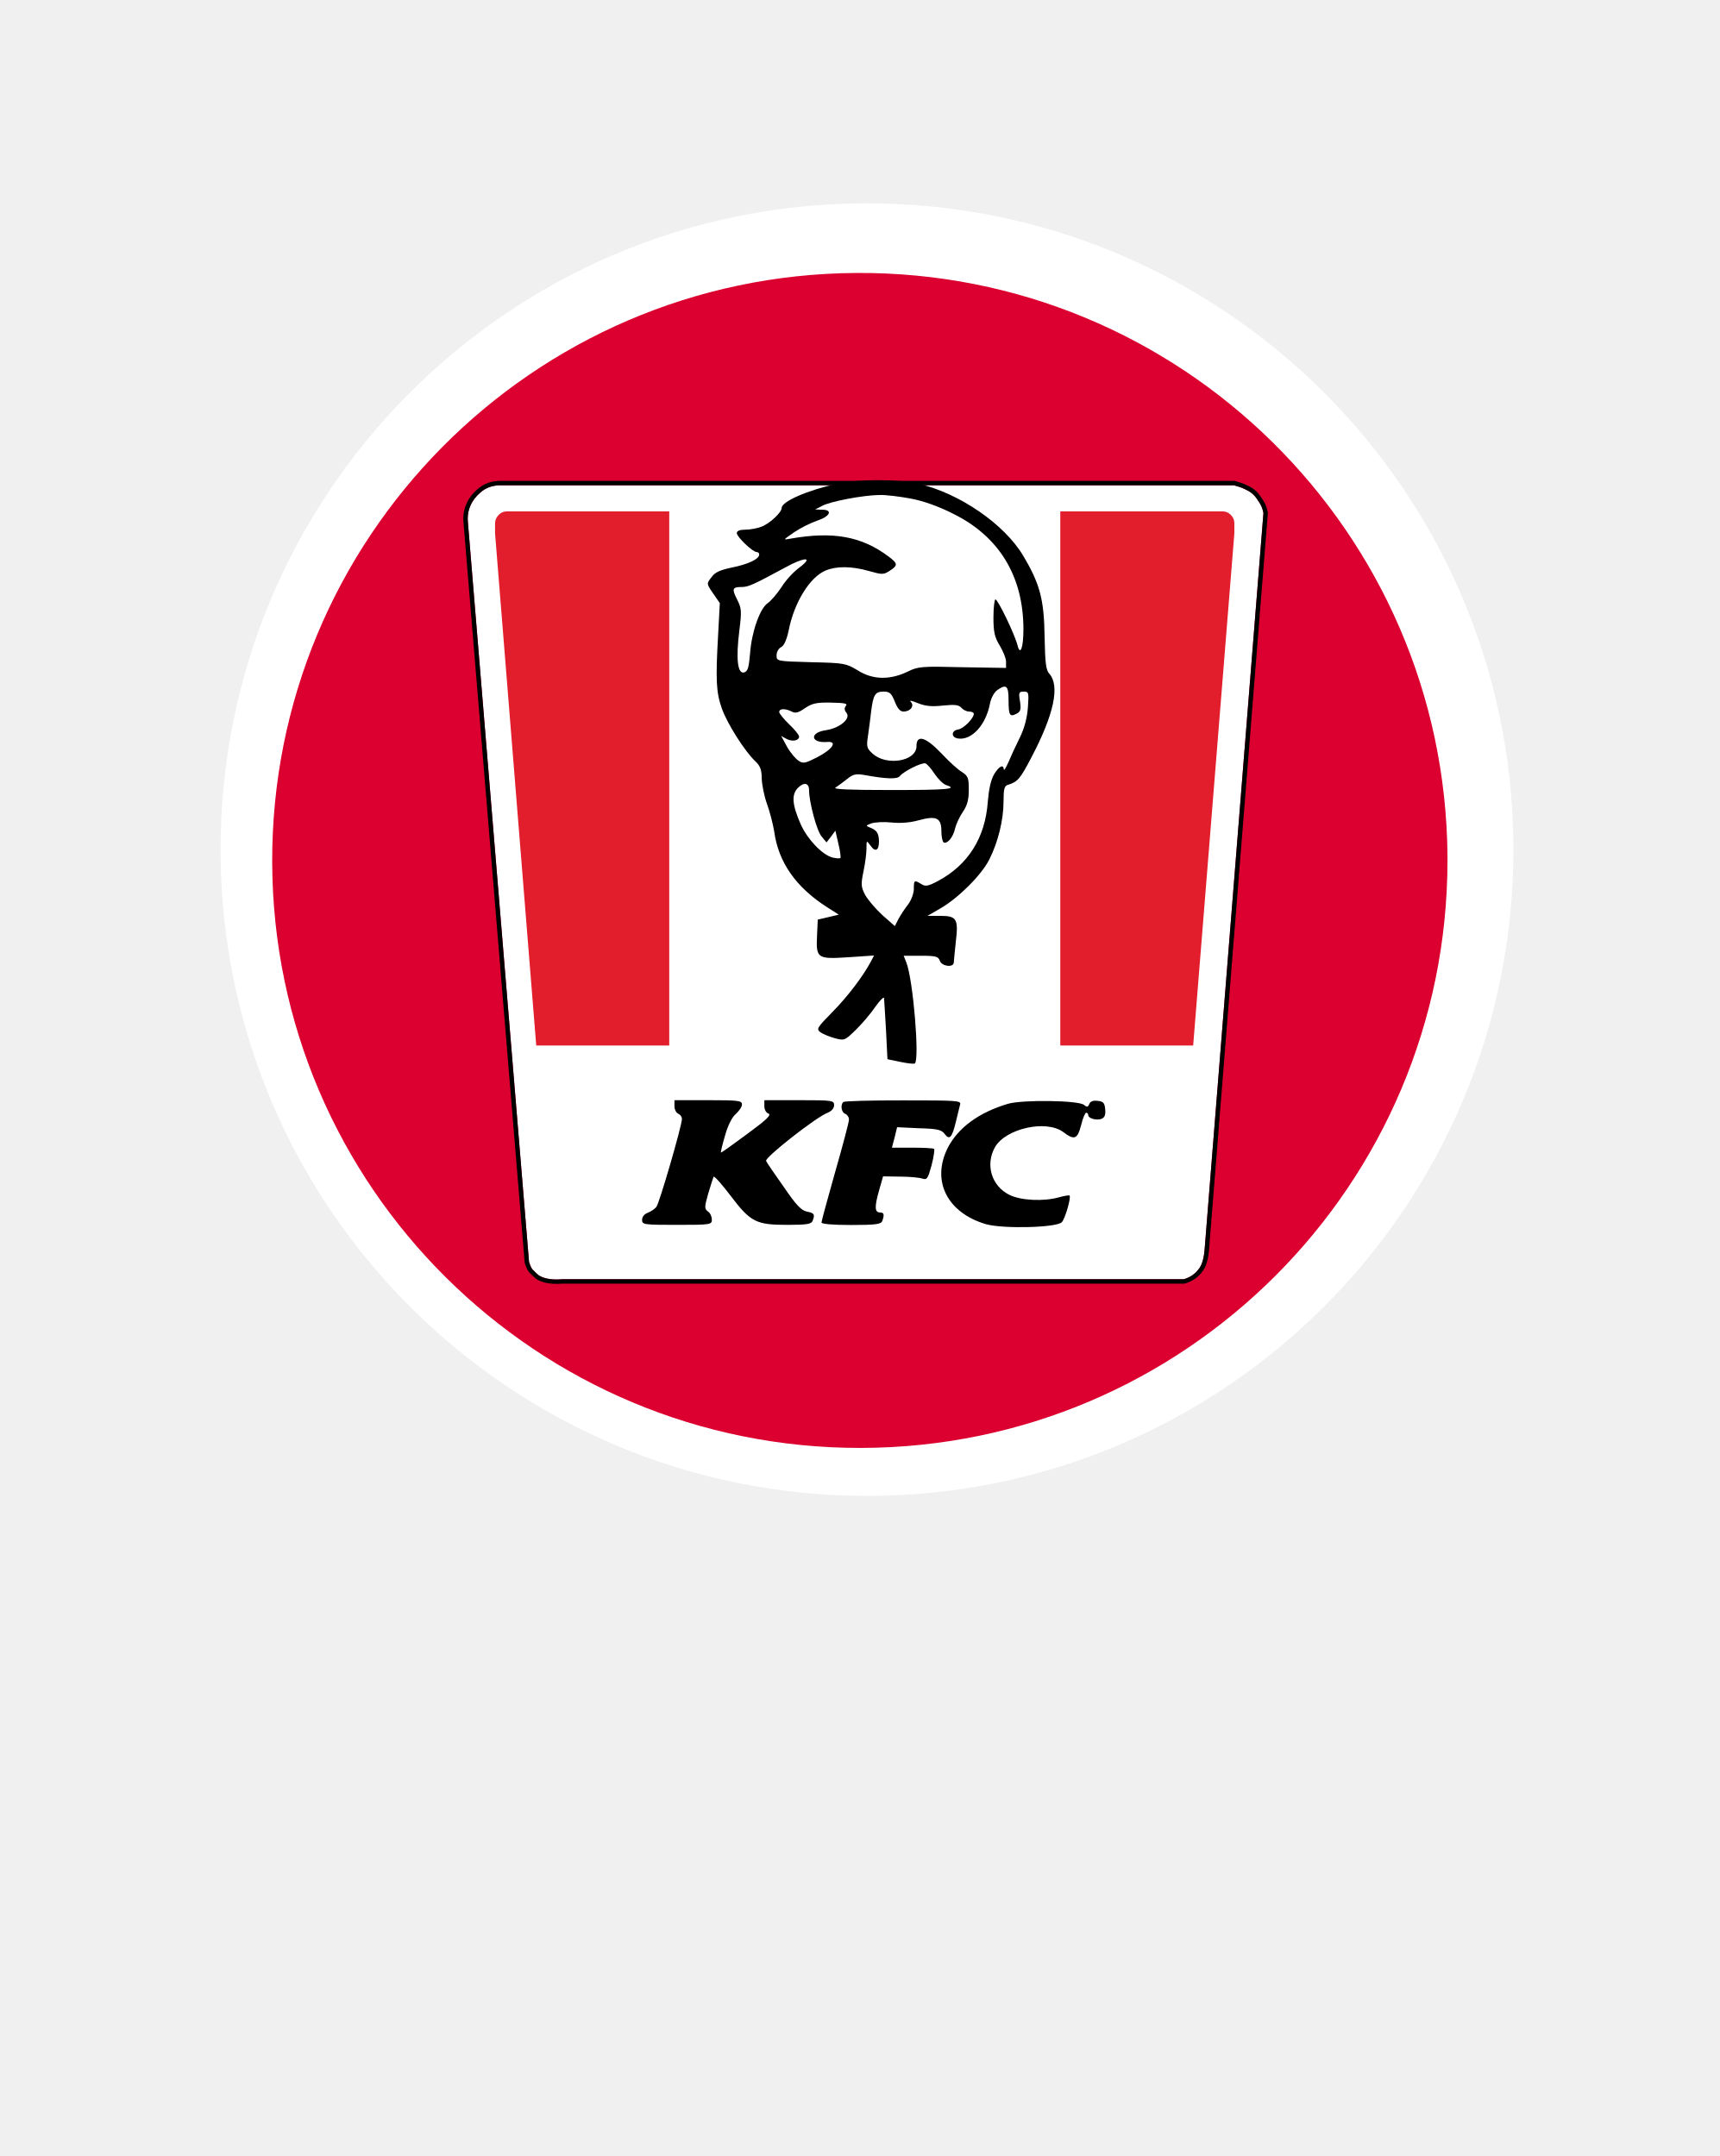
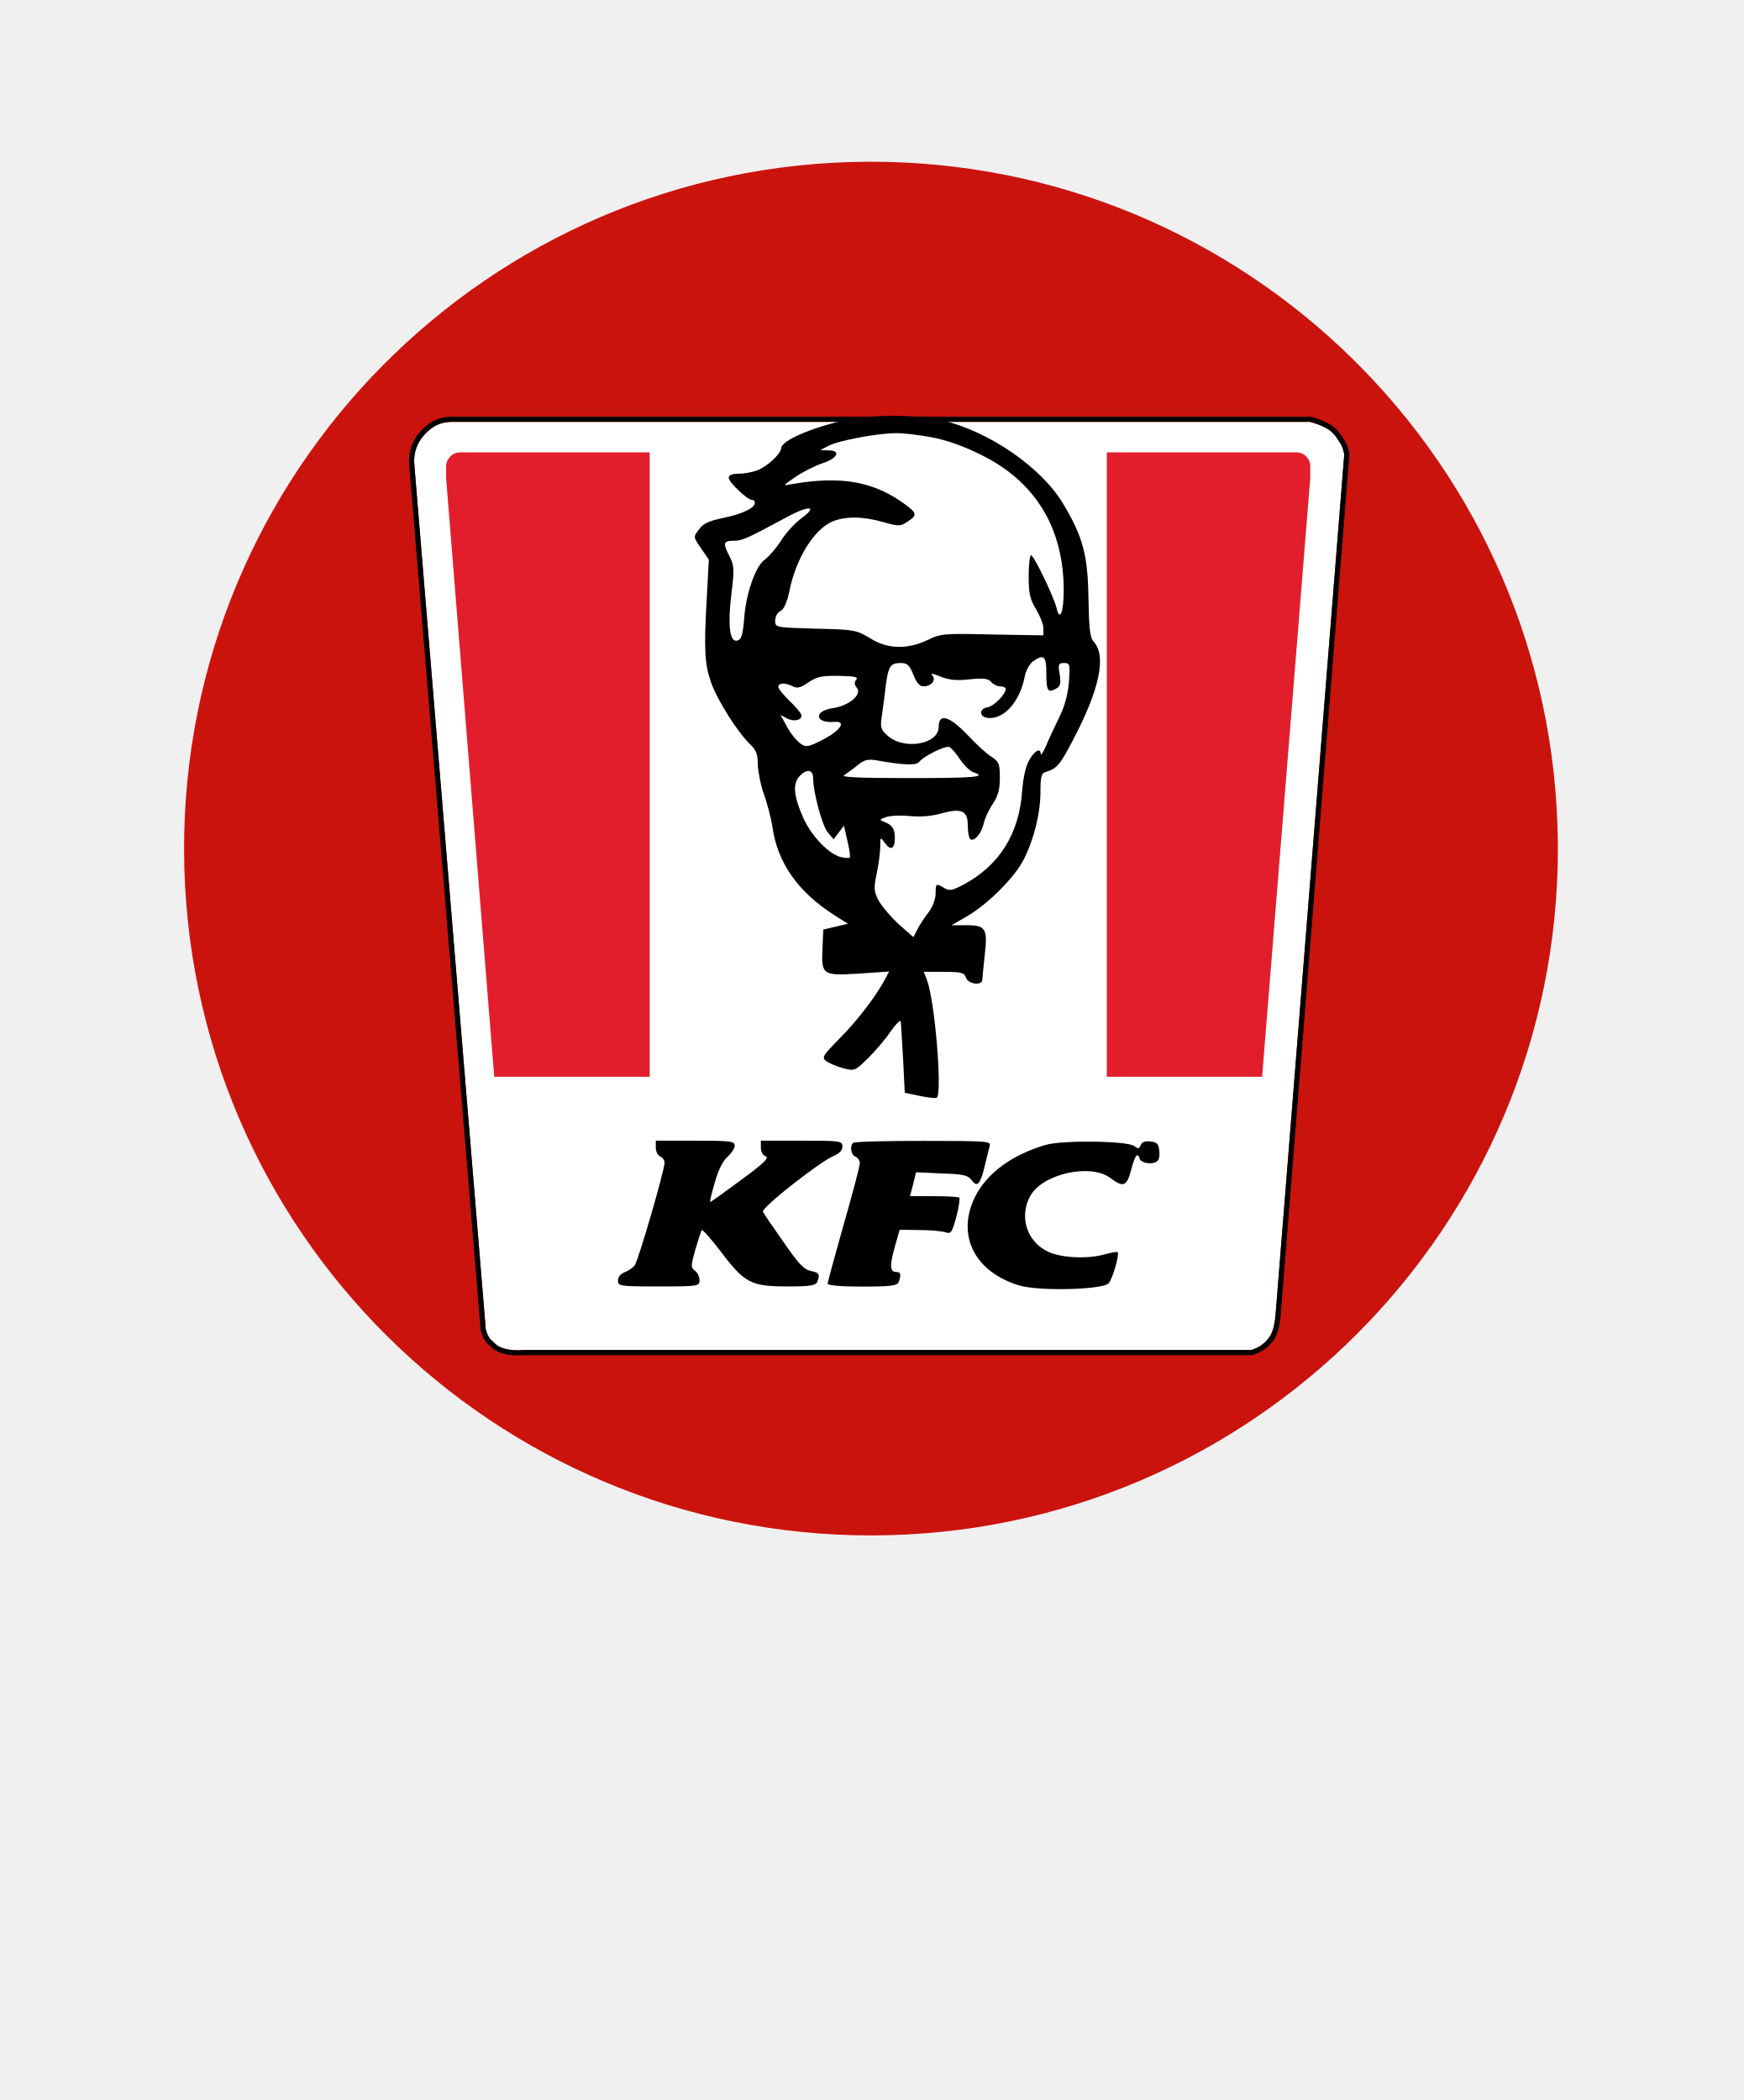
- <svg xmlns="http://www.w3.org/2000/svg" viewBox="0 0 29.255 36.697" width="29.255pt" height="36.697pt" version="1.1" id="svg133">
+ <svg xmlns="http://www.w3.org/2000/svg" viewBox="0 0 25.384 30.575" width="25.384pt" height="30.575pt" version="1.1" id="svg133">
  <defs id="defs137">
    <mask maskUnits="userSpaceOnUse" x="5.965" y="3.942" width="12.566" height="12.545" id="_mask_Zo2hSAbvn9ndn6jDdPnxoaXlBJqn8EU3_1_">
      <rect x="-47.626" y="-47.194" fill="#ffffff" filter="url(#Adobe_OpacityMaskFilter)" width="96" height="96" id="rect11" />
      <path d="M 6.21,4.204 C 6.323,4.086 6.414,4.053 6.548,4.042 h 11.424 c 0.068,0.018 0.123,0.037 0.164,0.057 0.061,0.03 0.125,0.055 0.195,0.156 0.07,0.103 0.083,0.135 0.1,0.219 l -0.912,11.422 c -0.01,0.145 -0.037,0.248 -0.082,0.313 -0.061,0.088 -0.14,0.143 -0.242,0.174 H 7.535 C 7.333,16.401 7.197,16.358 7.139,16.297 7.082,16.234 7.061,16.25 7.018,16.113 L 6.069,4.629 C 6.05,4.468 6.099,4.322 6.21,4.204 Z" id="path13" />
    </mask>
    <filter id="Adobe_OpacityMaskFilter" filterUnits="userSpaceOnUse" x="5.965" y="3.942" width="12.566" height="12.545">
      <feColorMatrix type="matrix" values="1 0 0 0 0  0 1 0 0 0  0 0 1 0 0  0 0 0 1 0" id="feColorMatrix6" />
    </filter>
-     <filter id="filter1415" filterUnits="userSpaceOnUse" x="5.965" y="3.942" width="12.566" height="12.545">
-       <feColorMatrix type="matrix" values="1 0 0 0 0  0 1 0 0 0  0 0 1 0 0  0 0 0 1 0" id="feColorMatrix1413" />
+     <filter id="filter1" filterUnits="userSpaceOnUse" x="5.965" y="3.942" width="12.566" height="12.545">
+       <feColorMatrix type="matrix" values="1 0 0 0 0  0 1 0 0 0  0 0 1 0 0  0 0 0 1 0" id="feColorMatrix1" />
    </filter>
  </defs>
-   <path style="fill:#ffffff;fill-opacity:1;stroke-width:1.897" id="path2045" d="M 25.754,14.461 A 11,11 0 0 1 14.775,25.461 11,11 0 0 1 3.754,14.504 11,11 0 0 1 14.689,3.461 11,11 0 0 1 25.754,14.375" />
-   <path style="fill:#db002f;fill-opacity:1;stroke-width:3.84" id="path2106-9" d="M 24.632,14.645 A 10,10 0 0 1 14.652,24.645 10,10 0 0 1 4.632,14.684 10,10 0 0 1 14.574,4.646 10,10 0 0 1 24.632,14.567" />
-   <g id="g32" transform="matrix(1.095027,0,0,1.095027,1.317706,3.833788)">
+   <path style="fill:#cb130e;fill-opacity:1;stroke-width:3.84" id="path2106" d="M 22.68,12.355 A 10,10 0 0 1 12.699,22.355 10,10 0 0 1 2.68,12.394 10,10 0 0 1 12.621,2.355 10,10 0 0 1 22.679,12.277" />
+   <g id="g32" transform="matrix(1.095027,0,0,1.095027,-0.6123631,1.715396)">
    <path fill="#ffffff" d="M 6.21,4.204 C 6.323,4.086 6.414,4.053 6.548,4.042 h 11.424 c 0.068,0.018 0.123,0.037 0.164,0.057 0.061,0.03 0.125,0.055 0.195,0.156 0.07,0.103 0.083,0.135 0.1,0.219 l -0.912,11.422 c -0.01,0.145 -0.037,0.248 -0.082,0.313 -0.061,0.088 -0.14,0.143 -0.242,0.174 H 7.535 C 7.333,16.401 7.197,16.358 7.139,16.297 7.082,16.234 7.061,16.25 7.018,16.113 L 6.069,4.629 C 6.05,4.468 6.099,4.322 6.21,4.204 Z" id="path4" />
    <defs id="defs9">
-       <filter id="filter1" filterUnits="userSpaceOnUse" x="5.965" y="3.942" width="12.566" height="12.545">
-         <feColorMatrix type="matrix" values="1 0 0 0 0  0 1 0 0 0  0 0 1 0 0  0 0 0 1 0" id="feColorMatrix1" />
+       <filter id="filter2" filterUnits="userSpaceOnUse" x="5.965" y="3.942" width="12.566" height="12.545">
+         <feColorMatrix type="matrix" values="1 0 0 0 0  0 1 0 0 0  0 0 1 0 0  0 0 0 1 0" id="feColorMatrix2" />
      </filter>
    </defs>
    <mask maskUnits="userSpaceOnUse" x="5.965" y="3.942" width="12.566" height="12.545" id="mask1344">
      <rect x="-47.626" y="-47.194" fill="#ffffff" filter="url(#Adobe_OpacityMaskFilter)" width="96" height="96" id="rect1340" />
      <path d="M 6.21,4.204 C 6.323,4.086 6.414,4.053 6.548,4.042 h 11.424 c 0.068,0.018 0.123,0.037 0.164,0.057 0.061,0.03 0.125,0.055 0.195,0.156 0.07,0.103 0.083,0.135 0.1,0.219 l -0.912,11.422 c -0.01,0.145 -0.037,0.248 -0.082,0.313 -0.061,0.088 -0.14,0.143 -0.242,0.174 H 7.535 C 7.333,16.401 7.197,16.358 7.139,16.297 7.082,16.234 7.061,16.25 7.018,16.113 L 6.069,4.629 C 6.05,4.468 6.099,4.322 6.21,4.204 Z" id="path1342" />
    </mask>
    <path vector-effect="non-scaling-stroke" mask="url(#_mask_Zo2hSAbvn9ndn6jDdPnxoaXlBJqn8EU3_1_)" fill="#ffffff" stroke="#000000" stroke-width="0.2" stroke-linecap="square" stroke-miterlimit="3" d="M 6.21,4.204 C 6.323,4.086 6.414,4.053 6.548,4.042 h 11.424 c 0.068,0.018 0.123,0.037 0.164,0.057 0.061,0.03 0.125,0.055 0.195,0.156 0.07,0.103 0.083,0.135 0.1,0.219 l -0.912,11.422 c -0.01,0.145 -0.037,0.248 -0.082,0.313 -0.061,0.088 -0.14,0.143 -0.242,0.174 H 7.535 C 7.333,16.401 7.197,16.358 7.139,16.297 7.082,16.234 7.061,16.25 7.018,16.113 L 6.069,4.629 C 6.05,4.468 6.099,4.322 6.21,4.204 Z" id="path16" />
    <path fill="#e21e2c" d="M 17.922,4.5 C 17.886,4.465 17.851,4.451 17.804,4.448 H 17.37 15.274 v 8.302 h 2.065 l 0.64,-7.961 V 4.629 C 17.978,4.579 17.959,4.536 17.922,4.5 Z" id="path18" />
    <path fill="#e21e2c" d="M 6.548,4.5 C 6.585,4.465 6.62,4.451 6.666,4.448 H 7.101 9.197 V 12.75 H 7.13 L 6.49,4.789 V 4.629 C 6.492,4.579 6.513,4.536 6.548,4.5 Z" id="path20" />
    <g id="g30">
      <path d="m 11.815,4.015 c -0.473,0.105 -0.871,0.279 -0.871,0.38 0,0.069 -0.19,0.248 -0.322,0.294 -0.063,0.023 -0.17,0.043 -0.244,0.043 -0.085,0 -0.131,0.019 -0.131,0.054 0,0.058 0.247,0.294 0.309,0.294 0.024,0 0.039,0.016 0.039,0.039 0,0.07 -0.174,0.151 -0.422,0.201 -0.186,0.039 -0.267,0.074 -0.32,0.152 -0.078,0.1 -0.078,0.1 0.026,0.251 L 9.983,5.874 9.956,6.378 c -0.039,0.685 -0.031,0.883 0.059,1.135 0.082,0.232 0.356,0.666 0.522,0.821 0.073,0.07 0.097,0.128 0.097,0.267 0.004,0.097 0.039,0.275 0.081,0.391 0.043,0.117 0.093,0.31 0.113,0.43 0.065,0.481 0.34,0.872 0.828,1.182 l 0.175,0.112 -0.163,0.039 -0.163,0.038 -0.011,0.244 c -0.017,0.361 0,0.372 0.487,0.341 l 0.399,-0.027 -0.047,0.089 c -0.12,0.229 -0.364,0.55 -0.601,0.79 -0.239,0.244 -0.252,0.264 -0.186,0.314 0.039,0.027 0.139,0.07 0.225,0.093 0.147,0.039 0.156,0.035 0.322,-0.127 0.096,-0.094 0.232,-0.251 0.305,-0.36 0.074,-0.104 0.137,-0.166 0.137,-0.135 0.004,0.031 0.016,0.259 0.031,0.503 l 0.022,0.445 0.201,0.042 c 0.112,0.023 0.213,0.035 0.226,0.023 0.073,-0.073 -0.027,-1.293 -0.133,-1.568 L 12.84,11.355 h 0.271 c 0.232,0 0.268,0.012 0.291,0.078 0.027,0.085 0.213,0.112 0.217,0.027 0,-0.024 0.016,-0.171 0.031,-0.318 0.043,-0.36 0.016,-0.407 -0.24,-0.407 h -0.2 l 0.201,-0.116 C 13.687,10.46 14.05,10.1 14.17,9.86 c 0.136,-0.267 0.222,-0.616 0.222,-0.902 0,-0.194 0.012,-0.244 0.069,-0.26 0.151,-0.046 0.19,-0.093 0.364,-0.426 C 15.177,7.602 15.27,7.16 15.104,6.971 15.05,6.916 15.038,6.8 15.03,6.39 15.022,5.816 14.957,5.572 14.696,5.135 14.403,4.643 13.705,4.166 13.074,4.019 12.769,3.945 12.138,3.945 11.815,4.015 Z m 1.131,0.233 c 0.189,0.034 0.434,0.12 0.654,0.232 0.721,0.352 1.101,0.972 1.101,1.801 0,0.287 -0.05,0.422 -0.093,0.244 -0.039,-0.159 -0.303,-0.709 -0.342,-0.709 -0.015,0 -0.031,0.128 -0.031,0.279 0,0.233 0.02,0.31 0.098,0.438 0.05,0.085 0.098,0.197 0.098,0.252 V 6.881 L 13.752,6.87 C 13.117,6.854 13.065,6.858 12.899,6.94 12.625,7.071 12.36,7.067 12.128,6.92 11.941,6.808 11.919,6.804 11.4,6.792 10.865,6.777 10.865,6.777 10.865,6.684 c 0,-0.05 0.031,-0.109 0.074,-0.128 0.045,-0.027 0.084,-0.116 0.115,-0.263 0.086,-0.434 0.33,-0.825 0.573,-0.926 0.167,-0.07 0.403,-0.07 0.675,0.008 0.205,0.058 0.225,0.058 0.321,-0.004 0.132,-0.085 0.128,-0.113 -0.022,-0.225 -0.416,-0.31 -0.856,-0.391 -1.516,-0.275 -0.124,0.023 -0.124,0.023 0.051,-0.097 0.096,-0.066 0.256,-0.147 0.36,-0.182 0.201,-0.066 0.248,-0.17 0.077,-0.17 L 11.465,4.418 11.569,4.364 c 0.123,-0.07 0.635,-0.167 0.891,-0.171 0.1,-0.004 0.32,0.024 0.486,0.055 z m -1.722,1.069 c -0.09,0.065 -0.218,0.201 -0.283,0.309 -0.07,0.105 -0.164,0.213 -0.213,0.248 -0.121,0.078 -0.252,0.45 -0.275,0.783 -0.02,0.224 -0.035,0.279 -0.094,0.294 C 10.258,6.978 10.232,6.734 10.286,6.304 10.325,5.991 10.32,5.952 10.251,5.816 10.166,5.65 10.178,5.623 10.325,5.623 c 0.101,0 0.178,-0.035 0.674,-0.303 0.301,-0.166 0.447,-0.17 0.225,-0.003 z m 3.246,2.06 c 0,0.24 0.018,0.271 0.122,0.217 0.066,-0.035 0.074,-0.066 0.056,-0.194 -0.024,-0.135 -0.017,-0.151 0.058,-0.151 0.077,0 0.081,0.016 0.065,0.241 -0.012,0.162 -0.051,0.321 -0.127,0.476 -0.063,0.128 -0.144,0.302 -0.179,0.387 -0.038,0.085 -0.069,0.132 -0.069,0.105 -0.004,-0.085 -0.074,-0.05 -0.151,0.077 -0.05,0.086 -0.081,0.229 -0.097,0.419 -0.039,0.569 -0.307,0.991 -0.782,1.243 -0.148,0.077 -0.187,0.085 -0.253,0.043 -0.108,-0.066 -0.115,-0.062 -0.115,0.077 0,0.066 -0.039,0.174 -0.089,0.24 -0.052,0.066 -0.121,0.171 -0.151,0.229 l -0.055,0.108 -0.193,-0.17 c -0.105,-0.097 -0.225,-0.237 -0.268,-0.314 -0.064,-0.124 -0.069,-0.159 -0.027,-0.364 0.027,-0.124 0.047,-0.287 0.047,-0.356 0,-0.132 0,-0.132 0.063,-0.047 0.072,0.105 0.131,0.078 0.131,-0.062 0,-0.128 -0.034,-0.178 -0.135,-0.217 -0.074,-0.031 -0.074,-0.031 0.015,-0.066 0.056,-0.019 0.194,-0.027 0.31,-0.015 0.141,0.015 0.295,0.004 0.431,-0.035 0.274,-0.074 0.349,-0.035 0.349,0.17 0,0.082 0.016,0.159 0.035,0.175 0.055,0.031 0.15,-0.082 0.178,-0.217 C 13.655,9.31 13.708,9.194 13.759,9.12 13.829,9.016 13.852,8.93 13.852,8.775 13.852,8.59 13.84,8.562 13.748,8.5 13.686,8.466 13.543,8.334 13.427,8.21 13.179,7.95 13.039,7.912 13.039,8.098 c 0,0.236 -0.472,0.313 -0.685,0.112 -0.086,-0.077 -0.094,-0.108 -0.07,-0.263 0.012,-0.097 0.039,-0.272 0.05,-0.388 0.035,-0.267 0.062,-0.31 0.198,-0.31 0.089,0 0.119,0.027 0.17,0.155 0.043,0.109 0.082,0.155 0.136,0.155 0.108,0 0.174,-0.089 0.112,-0.151 -0.027,-0.027 0.016,-0.019 0.109,0.02 0.115,0.046 0.213,0.058 0.391,0.038 0.186,-0.019 0.248,-0.011 0.287,0.035 0.027,0.031 0.08,0.058 0.119,0.058 0.043,0 0.074,0.016 0.074,0.035 0,0.07 -0.16,0.233 -0.244,0.244 -0.108,0.016 -0.113,0.124 0,0.14 C 13.899,8.009 14.12,7.765 14.182,7.431 14.198,7.35 14.247,7.261 14.289,7.23 14.435,7.125 14.47,7.156 14.47,7.377 Z M 11.942,7.47 c -0.026,0.035 -0.026,0.066 0.009,0.109 0.073,0.089 -0.104,0.24 -0.326,0.271 -0.251,0.038 -0.231,0.201 0.021,0.182 0.174,-0.016 0.092,0.112 -0.147,0.236 -0.19,0.097 -0.222,0.105 -0.295,0.054 -0.046,-0.031 -0.128,-0.128 -0.179,-0.22 l -0.088,-0.163 0.084,0.046 c 0.09,0.047 0.194,0.027 0.194,-0.038 0,-0.024 -0.069,-0.109 -0.155,-0.19 -0.084,-0.082 -0.154,-0.167 -0.154,-0.19 0,-0.058 0.097,-0.058 0.193,-0.008 0.059,0.031 0.104,0.02 0.209,-0.054 0.112,-0.074 0.178,-0.089 0.403,-0.085 0.213,0.004 0.263,0.015 0.231,0.05 z m 1.379,1.058 c 0.055,0.081 0.133,0.158 0.179,0.174 0.194,0.062 0.017,0.077 -0.856,0.077 -0.639,0 -0.91,-0.011 -0.863,-0.038 0.035,-0.024 0.117,-0.082 0.179,-0.132 0.089,-0.074 0.136,-0.085 0.255,-0.066 0.36,0.066 0.527,0.07 0.566,0.019 0.062,-0.077 0.344,-0.216 0.398,-0.197 0.023,0.008 0.09,0.081 0.142,0.163 z M 11.37,8.783 c 0,0.182 0.12,0.635 0.197,0.721 l 0.074,0.089 0.069,-0.089 0.069,-0.093 0.047,0.205 c 0.027,0.108 0.039,0.209 0.031,0.221 C 11.845,9.845 11.791,9.841 11.736,9.829 11.574,9.786 11.349,9.55 11.241,9.314 11.105,9.004 11.094,8.849 11.198,8.744 11.292,8.652 11.37,8.667 11.37,8.783 Z" id="path22" />
      <path d="m 9.278,13.695 c 0,0.051 0.027,0.1 0.058,0.115 0.031,0.012 0.058,0.047 0.058,0.082 0,0.105 -0.352,1.313 -0.397,1.367 -0.024,0.031 -0.082,0.07 -0.132,0.09 -0.055,0.02 -0.09,0.064 -0.09,0.111 0,0.074 0.023,0.078 0.543,0.078 0.527,0 0.541,-0.004 0.541,-0.082 0,-0.047 -0.026,-0.105 -0.062,-0.127 -0.054,-0.043 -0.054,-0.066 0.005,-0.275 0.038,-0.129 0.077,-0.248 0.084,-0.264 0.012,-0.016 0.129,0.117 0.264,0.295 0.311,0.41 0.396,0.453 0.884,0.453 0.298,0 0.372,-0.012 0.391,-0.063 0.039,-0.1 0.027,-0.121 -0.089,-0.143 -0.089,-0.02 -0.167,-0.102 -0.359,-0.383 -0.141,-0.199 -0.265,-0.381 -0.275,-0.404 -0.027,-0.051 0.777,-0.682 0.953,-0.748 0.064,-0.027 0.104,-0.07 0.104,-0.119 0,-0.074 -0.023,-0.078 -0.542,-0.078 h -0.542 v 0.094 c 0,0.051 0.027,0.104 0.066,0.115 0.046,0.02 -0.035,0.098 -0.33,0.314 -0.213,0.158 -0.398,0.291 -0.41,0.291 -0.008,0 0.02,-0.117 0.063,-0.264 0.045,-0.162 0.111,-0.291 0.17,-0.338 0.05,-0.047 0.093,-0.107 0.093,-0.146 0,-0.059 -0.054,-0.066 -0.522,-0.066 H 9.278 Z" id="path24" />
      <path d="m 11.901,13.629 c -0.047,0.047 -0.028,0.16 0.029,0.182 0.031,0.012 0.06,0.051 0.06,0.09 0,0.039 -0.097,0.406 -0.214,0.813 -0.116,0.412 -0.213,0.764 -0.213,0.787 0,0.023 0.166,0.039 0.461,0.039 0.384,0 0.465,-0.012 0.484,-0.063 0.034,-0.098 0.027,-0.131 -0.031,-0.131 -0.088,0 -0.092,-0.082 -0.023,-0.33 l 0.066,-0.232 0.267,0.004 c 0.147,0 0.303,0.016 0.345,0.031 0.07,0.023 0.085,0 0.141,-0.205 0.035,-0.133 0.049,-0.244 0.041,-0.256 -0.01,-0.012 -0.162,-0.02 -0.34,-0.02 h -0.317 l 0.042,-0.158 0.039,-0.16 0.341,0.016 c 0.287,0.008 0.349,0.023 0.399,0.09 0.074,0.1 0.115,0.055 0.174,-0.193 0.027,-0.109 0.054,-0.225 0.065,-0.264 0.019,-0.063 -0.038,-0.066 -0.887,-0.066 -0.496,-10e-4 -0.918,0.01 -0.929,0.026 z" id="path26" />
      <path d="m 14.461,13.656 c -0.45,0.133 -0.778,0.373 -0.938,0.689 -0.254,0.512 -0.006,1.004 0.594,1.182 0.267,0.076 1.104,0.055 1.181,-0.031 0.052,-0.055 0.147,-0.387 0.12,-0.414 -0.007,-0.008 -0.077,0.004 -0.162,0.027 -0.24,0.068 -0.589,0.051 -0.768,-0.035 -0.282,-0.137 -0.383,-0.469 -0.229,-0.744 0.168,-0.291 0.795,-0.43 1.059,-0.236 0.174,0.131 0.221,0.117 0.279,-0.104 0.026,-0.109 0.062,-0.195 0.08,-0.195 0.016,0 0.031,0.016 0.031,0.035 0,0.055 0.132,0.09 0.209,0.059 0.047,-0.02 0.063,-0.063 0.055,-0.146 -0.008,-0.102 -0.031,-0.125 -0.121,-0.133 -0.068,-0.008 -0.111,0.008 -0.127,0.051 -0.02,0.047 -0.035,0.051 -0.082,0.012 -0.084,-0.071 -0.95,-0.083 -1.181,-0.017 z" id="path28" />
    </g>
  </g>
</svg>
